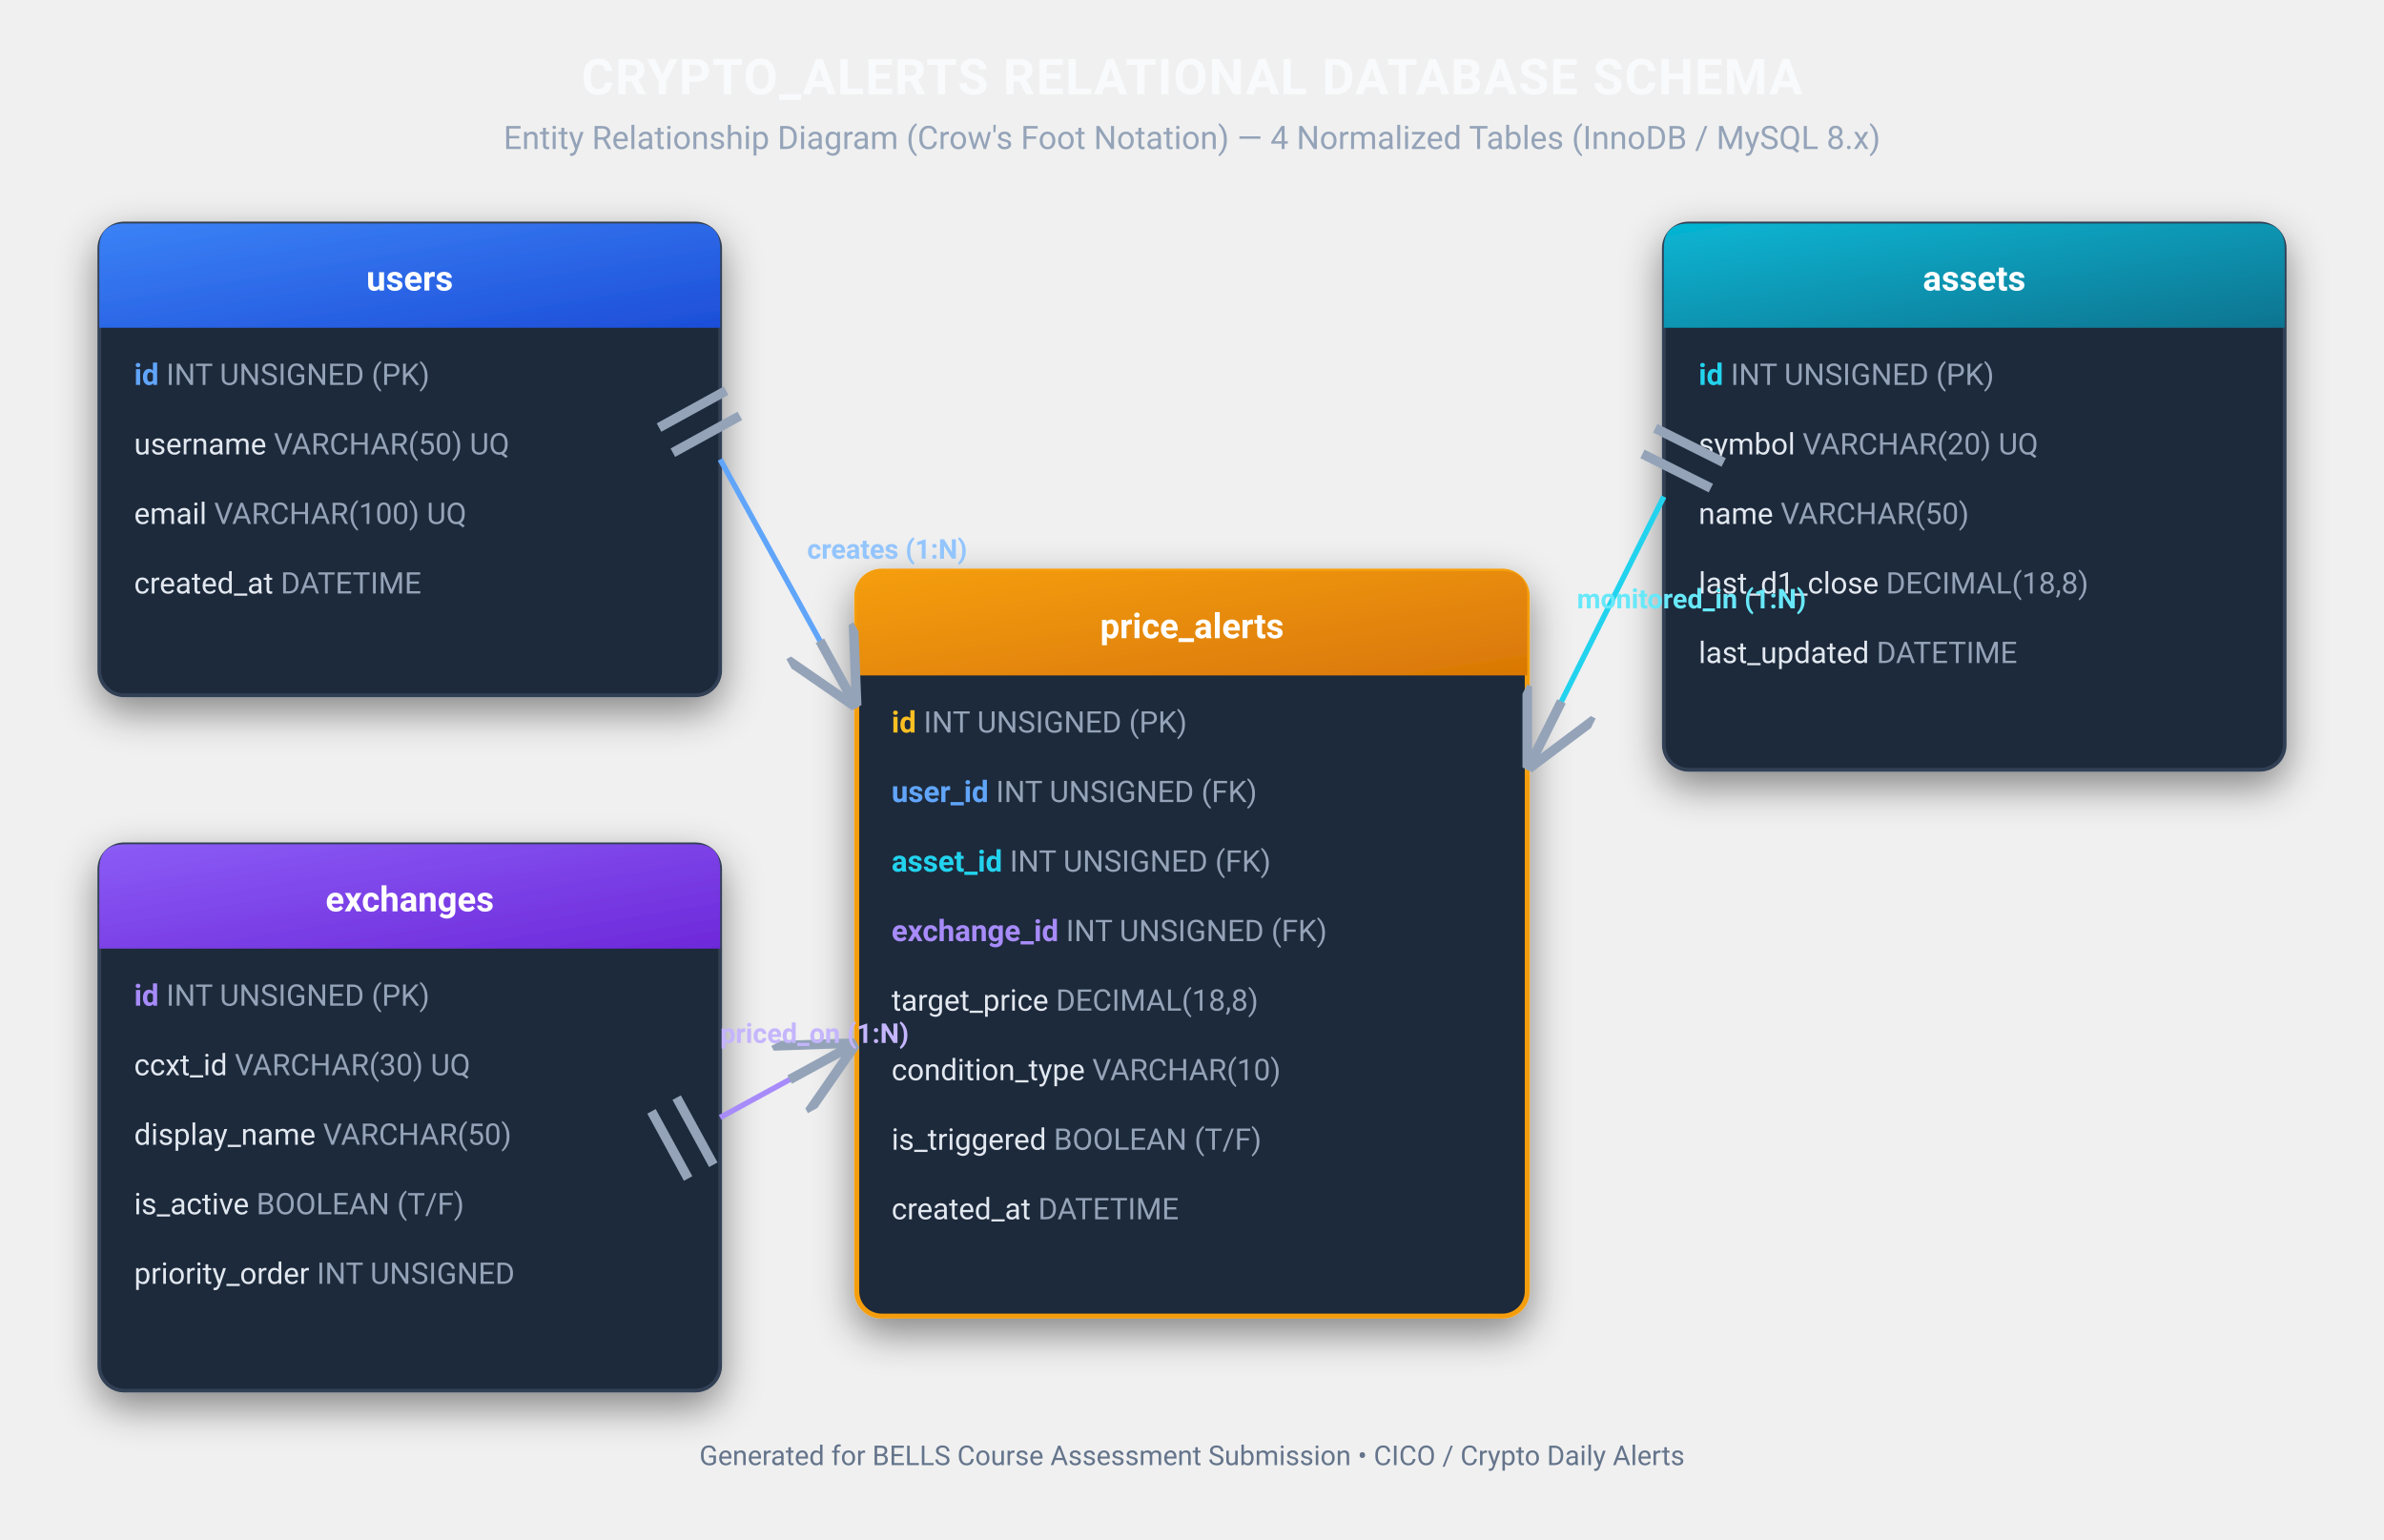
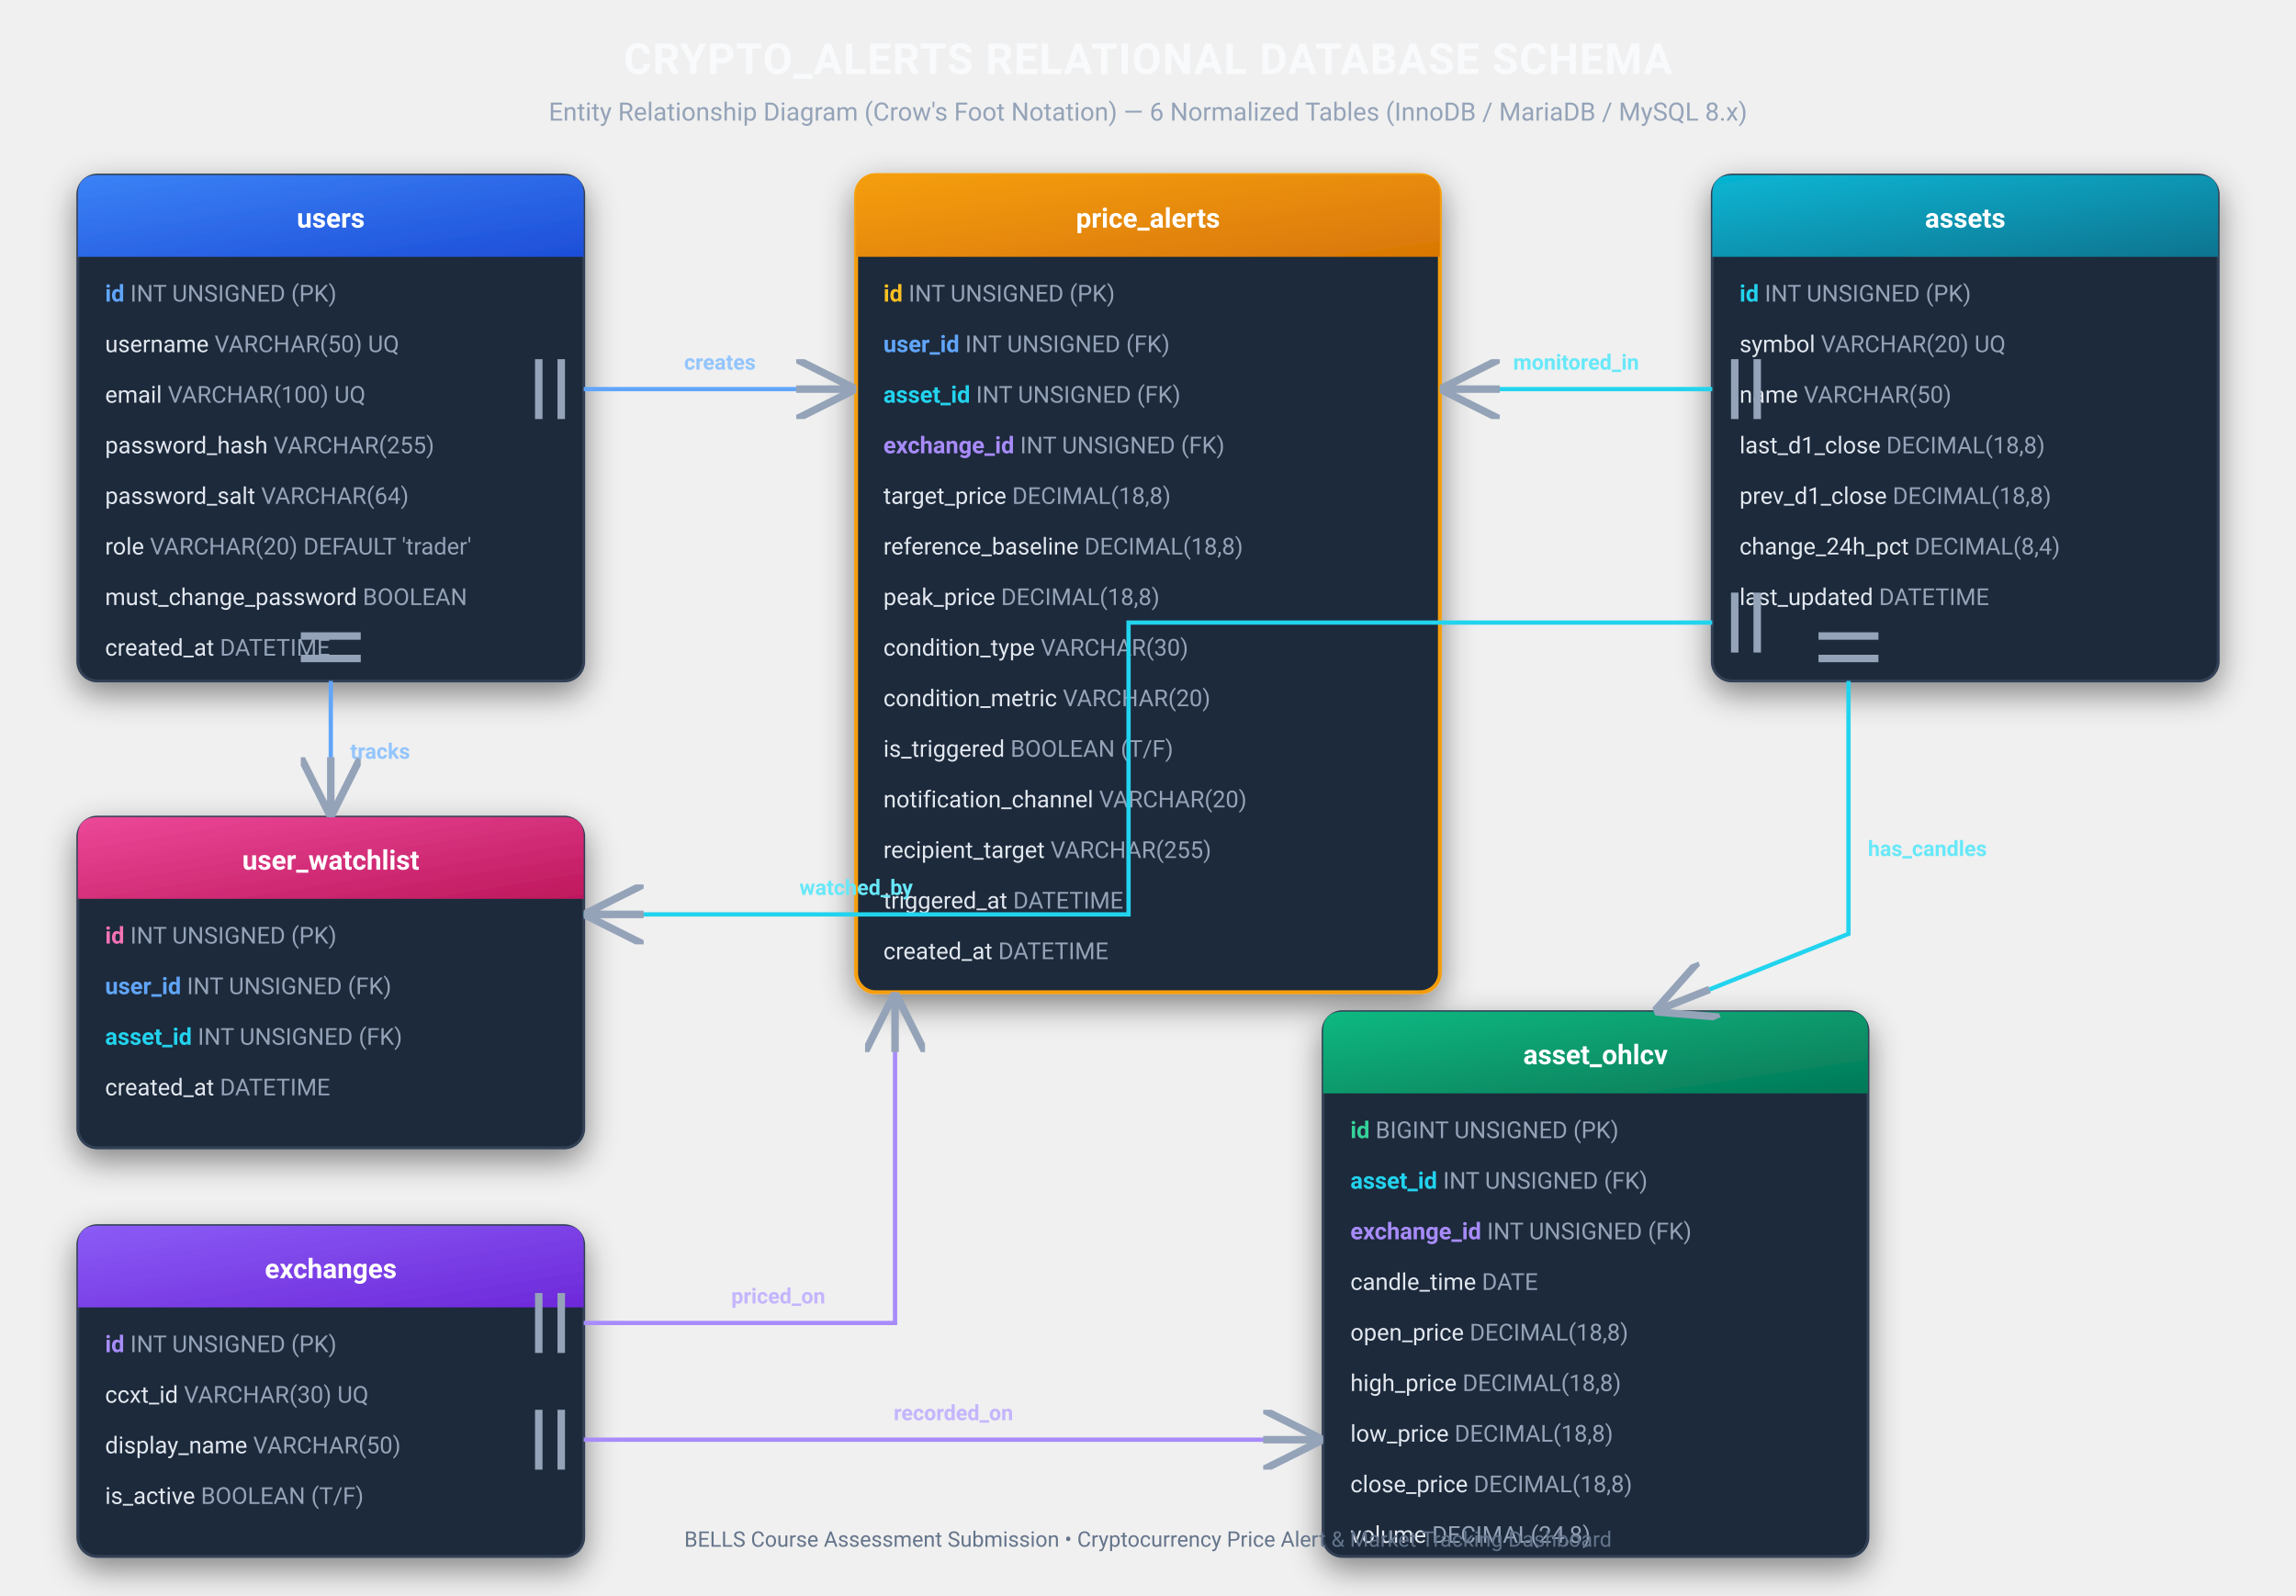
- <svg xmlns="http://www.w3.org/2000/svg" viewBox="0 0 960 620" width="100%" height="100%" style="background:#0f172a; font-family: -apple-system, BlinkMacSystemFont, 'Segoe UI', Roboto, Helvetica, Arial, sans-serif;">
+ <svg xmlns="http://www.w3.org/2000/svg" viewBox="0 0 1180 820" width="100%" height="100%" style="background:#0f172a; font-family: -apple-system, BlinkMacSystemFont, 'Segoe UI', Roboto, Helvetica, Arial, sans-serif;">
  <defs>
    <filter id="shadow" x="-5%" y="-5%" width="110%" height="115%" filterUnits="userSpaceOnUse">
      <feDropShadow dx="0" dy="6" stdDeviation="8" flood-color="#000000" flood-opacity="0.45" />
    </filter>
    <linearGradient id="headerUsers" x1="0%" y1="0%" x2="100%" y2="100%">
      <stop offset="0%" stop-color="#3b82f6" />
      <stop offset="100%" stop-color="#1d4ed8" />
    </linearGradient>
    <linearGradient id="headerExchanges" x1="0%" y1="0%" x2="100%" y2="100%">
      <stop offset="0%" stop-color="#8b5cf6" />
      <stop offset="100%" stop-color="#6d28d9" />
    </linearGradient>
    <linearGradient id="headerAssets" x1="0%" y1="0%" x2="100%" y2="100%">
      <stop offset="0%" stop-color="#06b6d4" />
      <stop offset="100%" stop-color="#0e7490" />
    </linearGradient>
    <linearGradient id="headerAlerts" x1="0%" y1="0%" x2="100%" y2="100%">
      <stop offset="0%" stop-color="#f59e0b" />
      <stop offset="100%" stop-color="#d97706" />
    </linearGradient>
+     <linearGradient id="headerOHLCV" x1="0%" y1="0%" x2="100%" y2="100%">
+       <stop offset="0%" stop-color="#10b981" />
+       <stop offset="100%" stop-color="#047857" />
+     </linearGradient>
+     <linearGradient id="headerWatchlist" x1="0%" y1="0%" x2="100%" y2="100%">
+       <stop offset="0%" stop-color="#ec4899" />
+       <stop offset="100%" stop-color="#be185d" />
+     </linearGradient>
    <marker id="crow" viewBox="0 0 16 16" refX="16" refY="8" markerWidth="14" markerHeight="14" orient="auto-start-reverse">
      <path d="M 0 0 L 16 8 L 0 16 M 16 8 L 0 8" fill="none" stroke="#94a3b8" stroke-width="2" />
    </marker>
    <marker id="one" viewBox="0 0 16 16" refX="0" refY="8" markerWidth="14" markerHeight="14" orient="auto-start-reverse">
      <line x1="6" y1="0" x2="6" y2="16" stroke="#94a3b8" stroke-width="2" />
      <line x1="12" y1="0" x2="12" y2="16" stroke="#94a3b8" stroke-width="2" />
    </marker>
  </defs>
-   <text x="480" y="38" text-anchor="middle" fill="#f8fafc" font-size="20" font-weight="700" letter-spacing="0.5">CRYPTO_ALERTS RELATIONAL DATABASE SCHEMA</text>
-   <text x="480" y="60" text-anchor="middle" fill="#94a3b8" font-size="13">Entity Relationship Diagram (Crow's Foot Notation) — 4 Normalized Tables (InnoDB / MySQL 8.x)</text>
+   <text x="590" y="38" text-anchor="middle" fill="#f8fafc" font-size="22" font-weight="700" letter-spacing="0.5">CRYPTO_ALERTS RELATIONAL DATABASE SCHEMA</text>
+   <text x="590" y="62" text-anchor="middle" fill="#94a3b8" font-size="13">Entity Relationship Diagram (Crow's Foot Notation) — 6 Normalized Tables (InnoDB / MariaDB / MySQL 8.x)</text>
  <g transform="translate(40, 90)" filter="url(#shadow)">
-     <rect width="250" height="190" rx="10" fill="#1e293b" stroke="#334155" stroke-width="1.5" />
-     <path d="M 0 10 Q 0 0 10 0 L 240 0 Q 250 0 250 10 L 250 42 L 0 42 Z" fill="url(#headerUsers)" />
-     <text x="125" y="27" text-anchor="middle" fill="#ffffff" font-size="14" font-weight="700">users</text>
+     <rect width="260" height="260" rx="10" fill="#1e293b" stroke="#334155" stroke-width="1.5" />
+     <path d="M 0 10 Q 0 0 10 0 L 250 0 Q 260 0 260 10 L 260 42 L 0 42 Z" fill="url(#headerUsers)" />
+     <text x="130" y="27" text-anchor="middle" fill="#ffffff" font-size="14" font-weight="700">users</text>
    <g transform="translate(14, 65)" font-size="12" fill="#e2e8f0">
      <text y="0" font-weight="700" fill="#60a5fa">id <tspan fill="#94a3b8" font-weight="normal">INT UNSIGNED (PK)</tspan>
      </text>
-       <text y="28">username <tspan fill="#94a3b8">VARCHAR(50) UQ</tspan>
+       <text y="26">username <tspan fill="#94a3b8">VARCHAR(50) UQ</tspan>
      </text>
-       <text y="56">email <tspan fill="#94a3b8">VARCHAR(100) UQ</tspan>
+       <text y="52">email <tspan fill="#94a3b8">VARCHAR(100) UQ</tspan>
      </text>
-       <text y="84">created_at <tspan fill="#94a3b8">DATETIME</tspan>
+       <text y="78">password_hash <tspan fill="#94a3b8">VARCHAR(255)</tspan>
+       </text>
+       <text y="104">password_salt <tspan fill="#94a3b8">VARCHAR(64)</tspan>
+       </text>
+       <text y="130">role <tspan fill="#94a3b8">VARCHAR(20) DEFAULT 'trader'</tspan>
+       </text>
+       <text y="156">must_change_password <tspan fill="#94a3b8">BOOLEAN</tspan>
+       </text>
+       <text y="182">created_at <tspan fill="#94a3b8">DATETIME</tspan>
      </text>
    </g>
  </g>
-   <g transform="translate(40, 340)" filter="url(#shadow)">
-     <rect width="250" height="220" rx="10" fill="#1e293b" stroke="#334155" stroke-width="1.5" />
-     <path d="M 0 10 Q 0 0 10 0 L 240 0 Q 250 0 250 10 L 250 42 L 0 42 Z" fill="url(#headerExchanges)" />
-     <text x="125" y="27" text-anchor="middle" fill="#ffffff" font-size="14" font-weight="700">exchanges</text>
+   <g transform="translate(40, 420)" filter="url(#shadow)">
+     <rect width="260" height="170" rx="10" fill="#1e293b" stroke="#334155" stroke-width="1.5" />
+     <path d="M 0 10 Q 0 0 10 0 L 250 0 Q 260 0 260 10 L 260 42 L 0 42 Z" fill="url(#headerWatchlist)" />
+     <text x="130" y="27" text-anchor="middle" fill="#ffffff" font-size="14" font-weight="700">user_watchlist</text>
+     <g transform="translate(14, 65)" font-size="12" fill="#e2e8f0">
+       <text y="0" font-weight="700" fill="#f472b6">id <tspan fill="#94a3b8" font-weight="normal">INT UNSIGNED (PK)</tspan>
+       </text>
+       <text y="26" font-weight="600" fill="#60a5fa">user_id <tspan fill="#94a3b8" font-weight="normal">INT UNSIGNED (FK)</tspan>
+       </text>
+       <text y="52" font-weight="600" fill="#22d3ee">asset_id <tspan fill="#94a3b8" font-weight="normal">INT UNSIGNED (FK)</tspan>
+       </text>
+       <text y="78">created_at <tspan fill="#94a3b8">DATETIME</tspan>
+       </text>
+     </g>
+   </g>
+   <g transform="translate(40, 630)" filter="url(#shadow)">
+     <rect width="260" height="170" rx="10" fill="#1e293b" stroke="#334155" stroke-width="1.5" />
+     <path d="M 0 10 Q 0 0 10 0 L 250 0 Q 260 0 260 10 L 260 42 L 0 42 Z" fill="url(#headerExchanges)" />
+     <text x="130" y="27" text-anchor="middle" fill="#ffffff" font-size="14" font-weight="700">exchanges</text>
    <g transform="translate(14, 65)" font-size="12" fill="#e2e8f0">
      <text y="0" font-weight="700" fill="#a78bfa">id <tspan fill="#94a3b8" font-weight="normal">INT UNSIGNED (PK)</tspan>
      </text>
-       <text y="28">ccxt_id <tspan fill="#94a3b8">VARCHAR(30) UQ</tspan>
+       <text y="26">ccxt_id <tspan fill="#94a3b8">VARCHAR(30) UQ</tspan>
      </text>
-       <text y="56">display_name <tspan fill="#94a3b8">VARCHAR(50)</tspan>
+       <text y="52">display_name <tspan fill="#94a3b8">VARCHAR(50)</tspan>
      </text>
-       <text y="84">is_active <tspan fill="#94a3b8">BOOLEAN (T/F)</tspan>
-       </text>
-       <text y="112">priority_order <tspan fill="#94a3b8">INT UNSIGNED</tspan>
+       <text y="78">is_active <tspan fill="#94a3b8">BOOLEAN (T/F)</tspan>
      </text>
    </g>
  </g>
-   <g transform="translate(670, 90)" filter="url(#shadow)">
-     <rect width="250" height="220" rx="10" fill="#1e293b" stroke="#334155" stroke-width="1.5" />
-     <path d="M 0 10 Q 0 0 10 0 L 240 0 Q 250 0 250 10 L 250 42 L 0 42 Z" fill="url(#headerAssets)" />
-     <text x="125" y="27" text-anchor="middle" fill="#ffffff" font-size="14" font-weight="700">assets</text>
+   <g transform="translate(440, 90)" filter="url(#shadow)">
+     <rect width="300" height="420" rx="10" fill="#1e293b" stroke="#f59e0b" stroke-width="2" />
+     <path d="M 0 10 Q 0 0 10 0 L 290 0 Q 300 0 300 10 L 300 42 L 0 42 Z" fill="url(#headerAlerts)" />
+     <text x="150" y="27" text-anchor="middle" fill="#ffffff" font-size="14" font-weight="700">price_alerts</text>
+     <g transform="translate(14, 65)" font-size="12" fill="#e2e8f0">
+       <text y="0" font-weight="700" fill="#fbbf24">id <tspan fill="#94a3b8" font-weight="normal">INT UNSIGNED (PK)</tspan>
+       </text>
+       <text y="26" font-weight="600" fill="#60a5fa">user_id <tspan fill="#94a3b8" font-weight="normal">INT UNSIGNED (FK)</tspan>
+       </text>
+       <text y="52" font-weight="600" fill="#22d3ee">asset_id <tspan fill="#94a3b8" font-weight="normal">INT UNSIGNED (FK)</tspan>
+       </text>
+       <text y="78" font-weight="600" fill="#a78bfa">exchange_id <tspan fill="#94a3b8" font-weight="normal">INT UNSIGNED (FK)</tspan>
+       </text>
+       <text y="104">target_price <tspan fill="#94a3b8">DECIMAL(18,8)</tspan>
+       </text>
+       <text y="130">reference_baseline <tspan fill="#94a3b8">DECIMAL(18,8)</tspan>
+       </text>
+       <text y="156">peak_price <tspan fill="#94a3b8">DECIMAL(18,8)</tspan>
+       </text>
+       <text y="182">condition_type <tspan fill="#94a3b8">VARCHAR(30)</tspan>
+       </text>
+       <text y="208">condition_metric <tspan fill="#94a3b8">VARCHAR(20)</tspan>
+       </text>
+       <text y="234">is_triggered <tspan fill="#94a3b8">BOOLEAN (T/F)</tspan>
+       </text>
+       <text y="260">notification_channel <tspan fill="#94a3b8">VARCHAR(20)</tspan>
+       </text>
+       <text y="286">recipient_target <tspan fill="#94a3b8">VARCHAR(255)</tspan>
+       </text>
+       <text y="312">triggered_at <tspan fill="#94a3b8">DATETIME</tspan>
+       </text>
+       <text y="338">created_at <tspan fill="#94a3b8">DATETIME</tspan>
+       </text>
+     </g>
+   </g>
+   <g transform="translate(880, 90)" filter="url(#shadow)">
+     <rect width="260" height="260" rx="10" fill="#1e293b" stroke="#334155" stroke-width="1.5" />
+     <path d="M 0 10 Q 0 0 10 0 L 250 0 Q 260 0 260 10 L 260 42 L 0 42 Z" fill="url(#headerAssets)" />
+     <text x="130" y="27" text-anchor="middle" fill="#ffffff" font-size="14" font-weight="700">assets</text>
    <g transform="translate(14, 65)" font-size="12" fill="#e2e8f0">
      <text y="0" font-weight="700" fill="#22d3ee">id <tspan fill="#94a3b8" font-weight="normal">INT UNSIGNED (PK)</tspan>
      </text>
-       <text y="28">symbol <tspan fill="#94a3b8">VARCHAR(20) UQ</tspan>
+       <text y="26">symbol <tspan fill="#94a3b8">VARCHAR(20) UQ</tspan>
      </text>
-       <text y="56">name <tspan fill="#94a3b8">VARCHAR(50)</tspan>
+       <text y="52">name <tspan fill="#94a3b8">VARCHAR(50)</tspan>
      </text>
-       <text y="84">last_d1_close <tspan fill="#94a3b8">DECIMAL(18,8)</tspan>
+       <text y="78">last_d1_close <tspan fill="#94a3b8">DECIMAL(18,8)</tspan>
      </text>
-       <text y="112">last_updated <tspan fill="#94a3b8">DATETIME</tspan>
+       <text y="104">prev_d1_close <tspan fill="#94a3b8">DECIMAL(18,8)</tspan>
+       </text>
+       <text y="130">change_24h_pct <tspan fill="#94a3b8">DECIMAL(8,4)</tspan>
+       </text>
+       <text y="156">last_updated <tspan fill="#94a3b8">DATETIME</tspan>
      </text>
    </g>
  </g>
-   <g transform="translate(345, 230)" filter="url(#shadow)">
-     <rect width="270" height="300" rx="10" fill="#1e293b" stroke="#f59e0b" stroke-width="2" />
-     <path d="M 0 10 Q 0 0 10 0 L 260 0 Q 270 0 270 10 L 270 42 L 0 42 Z" fill="url(#headerAlerts)" />
-     <text x="135" y="27" text-anchor="middle" fill="#ffffff" font-size="14" font-weight="700">price_alerts</text>
+   <g transform="translate(680, 520)" filter="url(#shadow)">
+     <rect width="280" height="280" rx="10" fill="#1e293b" stroke="#334155" stroke-width="1.5" />
+     <path d="M 0 10 Q 0 0 10 0 L 270 0 Q 280 0 280 10 L 280 42 L 0 42 Z" fill="url(#headerOHLCV)" />
+     <text x="140" y="27" text-anchor="middle" fill="#ffffff" font-size="14" font-weight="700">asset_ohlcv</text>
    <g transform="translate(14, 65)" font-size="12" fill="#e2e8f0">
-       <text y="0" font-weight="700" fill="#fbbf24">id <tspan fill="#94a3b8" font-weight="normal">INT UNSIGNED (PK)</tspan>
+       <text y="0" font-weight="700" fill="#34d399">id <tspan fill="#94a3b8" font-weight="normal">BIGINT UNSIGNED (PK)</tspan>
      </text>
-       <text y="28" font-weight="600" fill="#60a5fa">user_id <tspan fill="#94a3b8" font-weight="normal">INT UNSIGNED (FK)</tspan>
+       <text y="26" font-weight="600" fill="#22d3ee">asset_id <tspan fill="#94a3b8" font-weight="normal">INT UNSIGNED (FK)</tspan>
      </text>
-       <text y="56" font-weight="600" fill="#22d3ee">asset_id <tspan fill="#94a3b8" font-weight="normal">INT UNSIGNED (FK)</tspan>
+       <text y="52" font-weight="600" fill="#a78bfa">exchange_id <tspan fill="#94a3b8" font-weight="normal">INT UNSIGNED (FK)</tspan>
      </text>
-       <text y="84" font-weight="600" fill="#a78bfa">exchange_id <tspan fill="#94a3b8" font-weight="normal">INT UNSIGNED (FK)</tspan>
+       <text y="78">candle_time <tspan fill="#94a3b8">DATE</tspan>
      </text>
-       <text y="112">target_price <tspan fill="#94a3b8">DECIMAL(18,8)</tspan>
+       <text y="104">open_price <tspan fill="#94a3b8">DECIMAL(18,8)</tspan>
      </text>
-       <text y="140">condition_type <tspan fill="#94a3b8">VARCHAR(10)</tspan>
+       <text y="130">high_price <tspan fill="#94a3b8">DECIMAL(18,8)</tspan>
      </text>
-       <text y="168">is_triggered <tspan fill="#94a3b8">BOOLEAN (T/F)</tspan>
+       <text y="156">low_price <tspan fill="#94a3b8">DECIMAL(18,8)</tspan>
      </text>
-       <text y="196">created_at <tspan fill="#94a3b8">DATETIME</tspan>
+       <text y="182">close_price <tspan fill="#94a3b8">DECIMAL(18,8)</tspan>
+       </text>
+       <text y="208">volume <tspan fill="#94a3b8">DECIMAL(24,8)</tspan>
      </text>
    </g>
  </g>
-   <path d="M 290 185 L 345 285" fill="none" stroke="#60a5fa" stroke-width="2.2" marker-start="url(#one)" marker-end="url(#crow)" />
-   <text x="325" y="225" fill="#93c5fd" font-size="11" font-weight="600">creates (1:N)</text>
-   <path d="M 290 450 L 345 420" fill="none" stroke="#a78bfa" stroke-width="2.2" marker-start="url(#one)" marker-end="url(#crow)" />
-   <text x="290" y="420" fill="#c4b5fd" font-size="11" font-weight="600">priced_on (1:N)</text>
-   <path d="M 670 200 L 615 310" fill="none" stroke="#22d3ee" stroke-width="2.2" marker-start="url(#one)" marker-end="url(#crow)" />
-   <text x="635" y="245" fill="#67e8f9" font-size="11" font-weight="600">monitored_in (1:N)</text>
-   <text x="480" y="590" text-anchor="middle" fill="#64748b" font-size="11">Generated for BELLS Course Assessment Submission • CICO / Crypto Daily Alerts</text>
+   <path d="M 300 200 L 440 200" fill="none" stroke="#60a5fa" stroke-width="2.2" marker-start="url(#one)" marker-end="url(#crow)" />
+   <text x="370" y="190" fill="#93c5fd" font-size="11" font-weight="600" text-anchor="middle">creates</text>
+   <path d="M 170 350 L 170 420" fill="none" stroke="#60a5fa" stroke-width="2.2" marker-start="url(#one)" marker-end="url(#crow)" />
+   <text x="180" y="390" fill="#93c5fd" font-size="11" font-weight="600">tracks</text>
+   <path d="M 880 200 L 740 200" fill="none" stroke="#22d3ee" stroke-width="2.2" marker-start="url(#one)" marker-end="url(#crow)" />
+   <text x="810" y="190" fill="#67e8f9" font-size="11" font-weight="600" text-anchor="middle">monitored_in</text>
+   <path d="M 950 350 L 950 480 L 850 520" fill="none" stroke="#22d3ee" stroke-width="2.2" marker-start="url(#one)" marker-end="url(#crow)" />
+   <text x="960" y="440" fill="#67e8f9" font-size="11" font-weight="600">has_candles</text>
+   <path d="M 880 320 L 580 320 L 580 470 L 300 470" fill="none" stroke="#22d3ee" stroke-width="2.2" marker-start="url(#one)" marker-end="url(#crow)" />
+   <text x="440" y="460" fill="#67e8f9" font-size="11" font-weight="600" text-anchor="middle">watched_by</text>
+   <path d="M 300 680 L 460 680 L 460 510" fill="none" stroke="#a78bfa" stroke-width="2.2" marker-start="url(#one)" marker-end="url(#crow)" />
+   <text x="400" y="670" fill="#c4b5fd" font-size="11" font-weight="600" text-anchor="middle">priced_on</text>
+   <path d="M 300 740 L 680 740" fill="none" stroke="#a78bfa" stroke-width="2.2" marker-start="url(#one)" marker-end="url(#crow)" />
+   <text x="490" y="730" fill="#c4b5fd" font-size="11" font-weight="600" text-anchor="middle">recorded_on</text>
+   <text x="590" y="795" text-anchor="middle" fill="#64748b" font-size="11">BELLS Course Assessment Submission • Cryptocurrency Price Alert &amp; Market Tracking Dashboard</text>
</svg>
